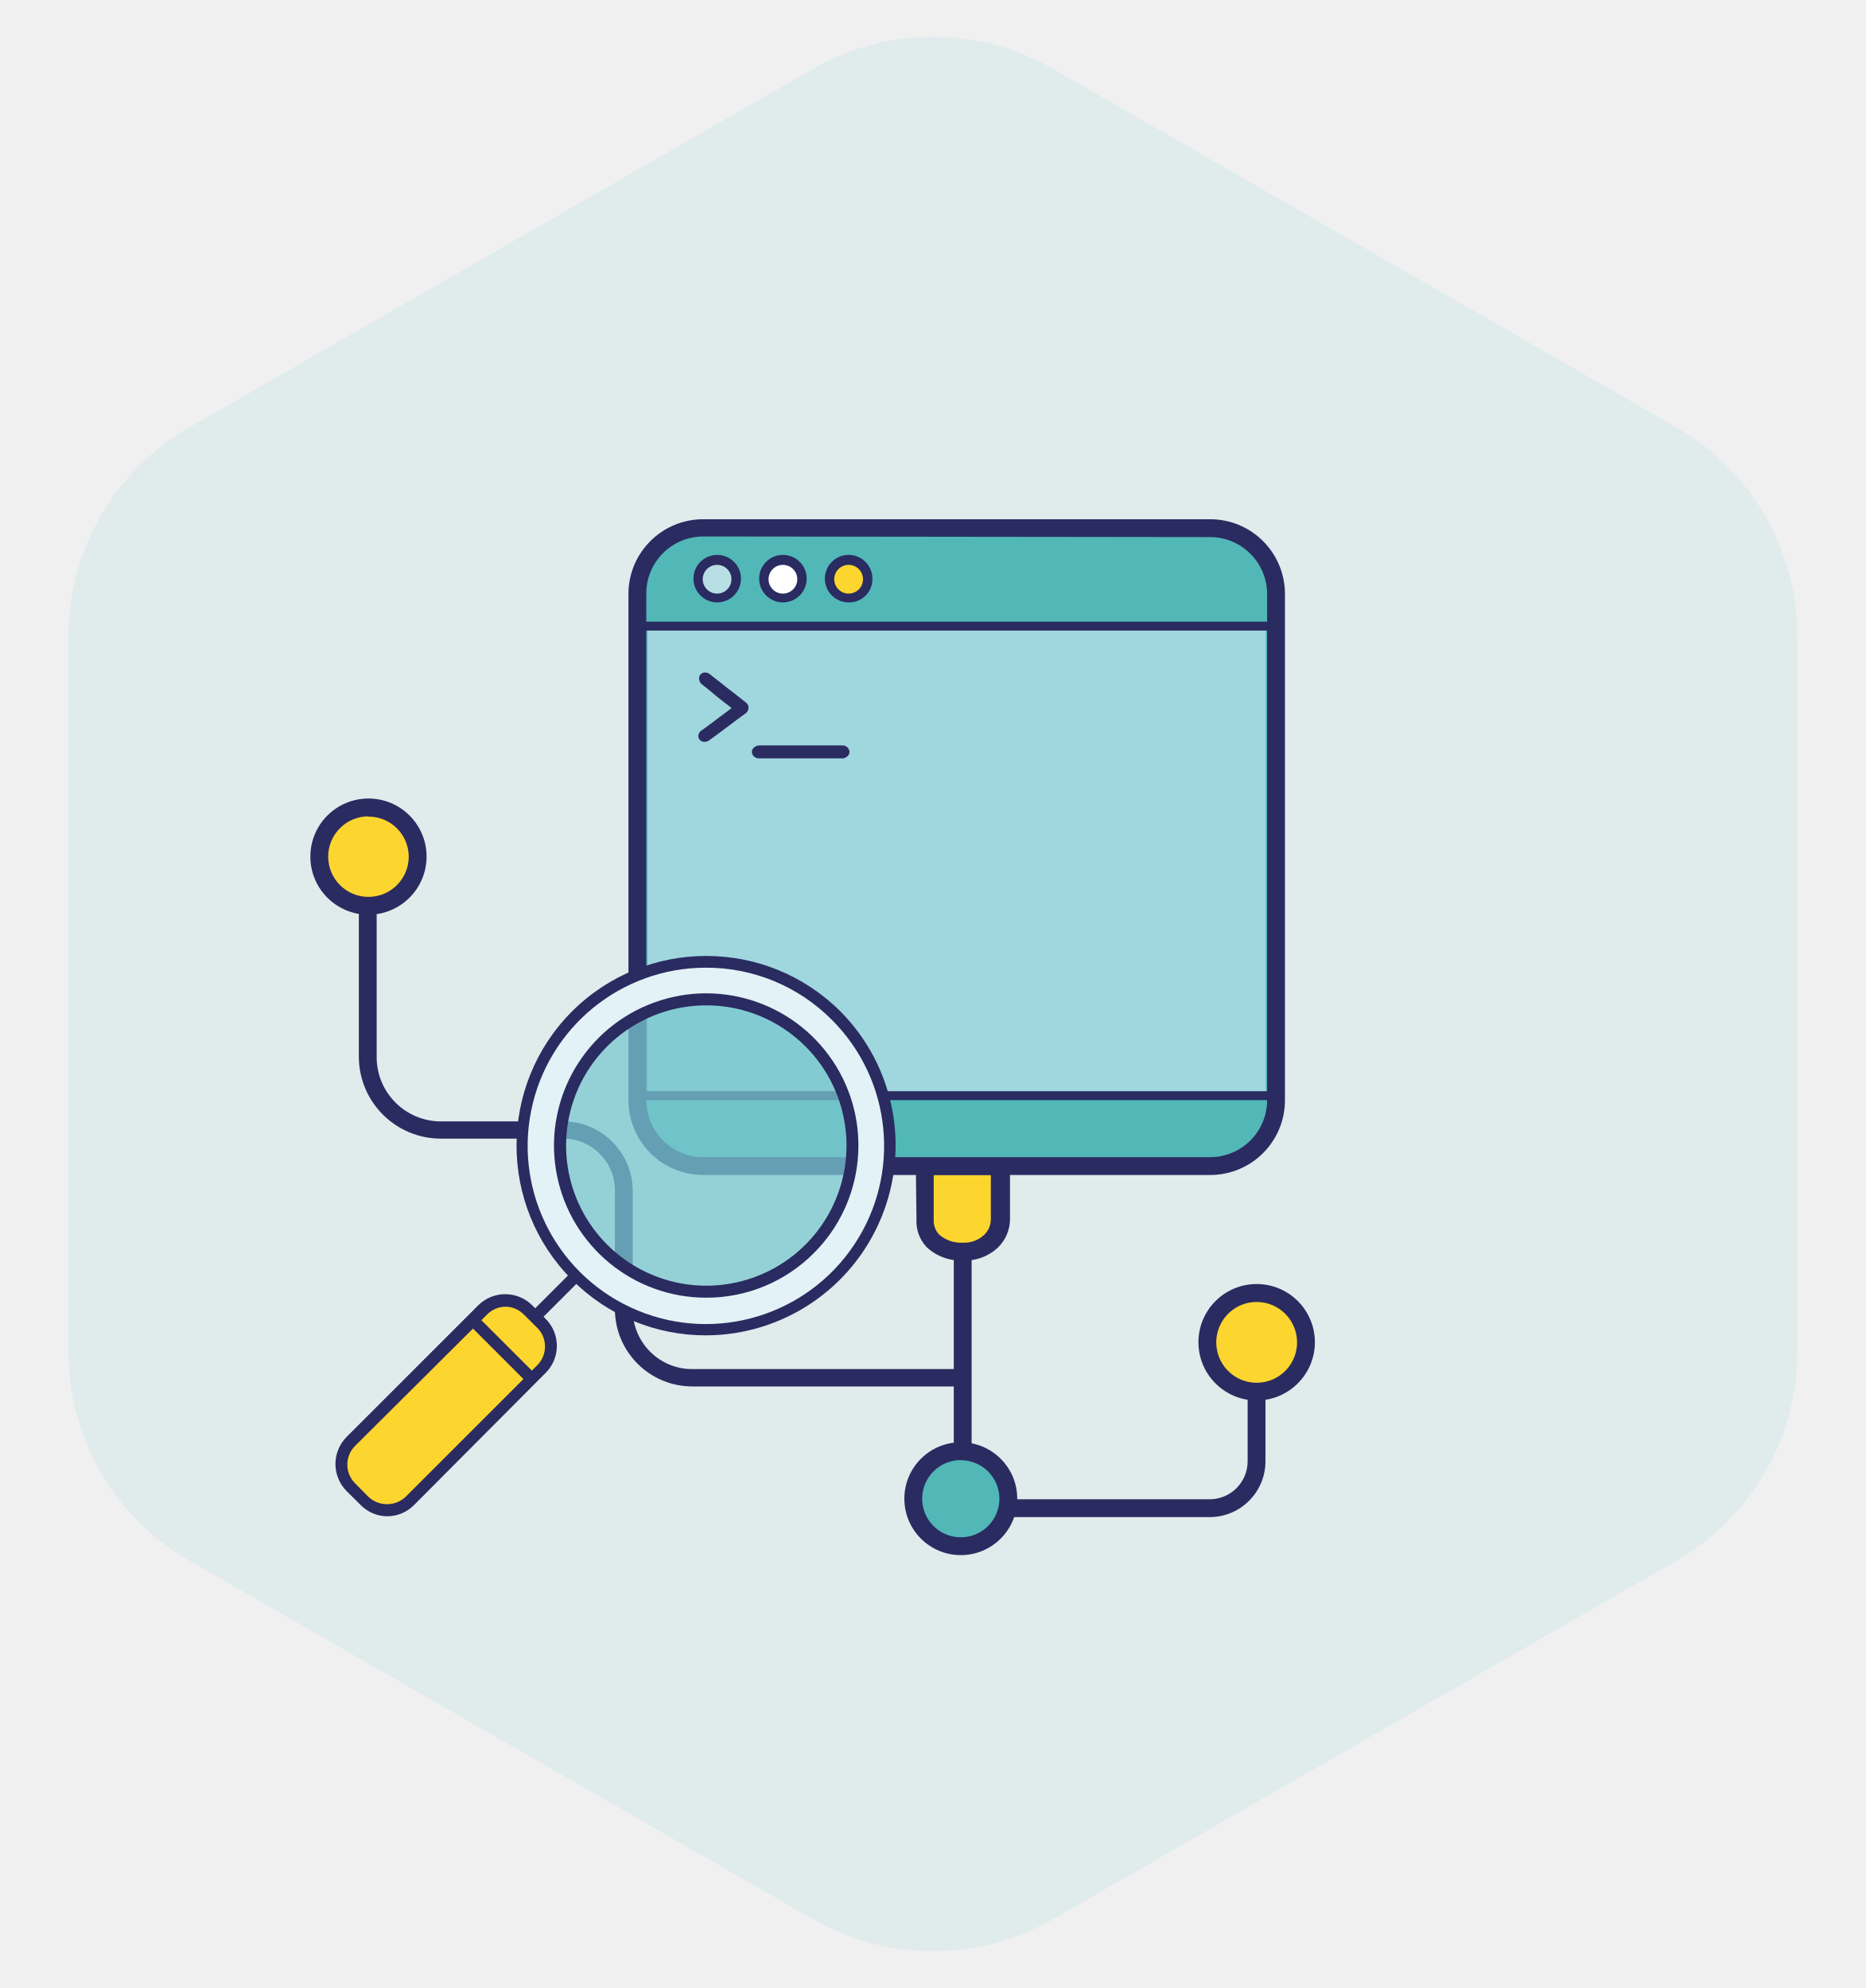
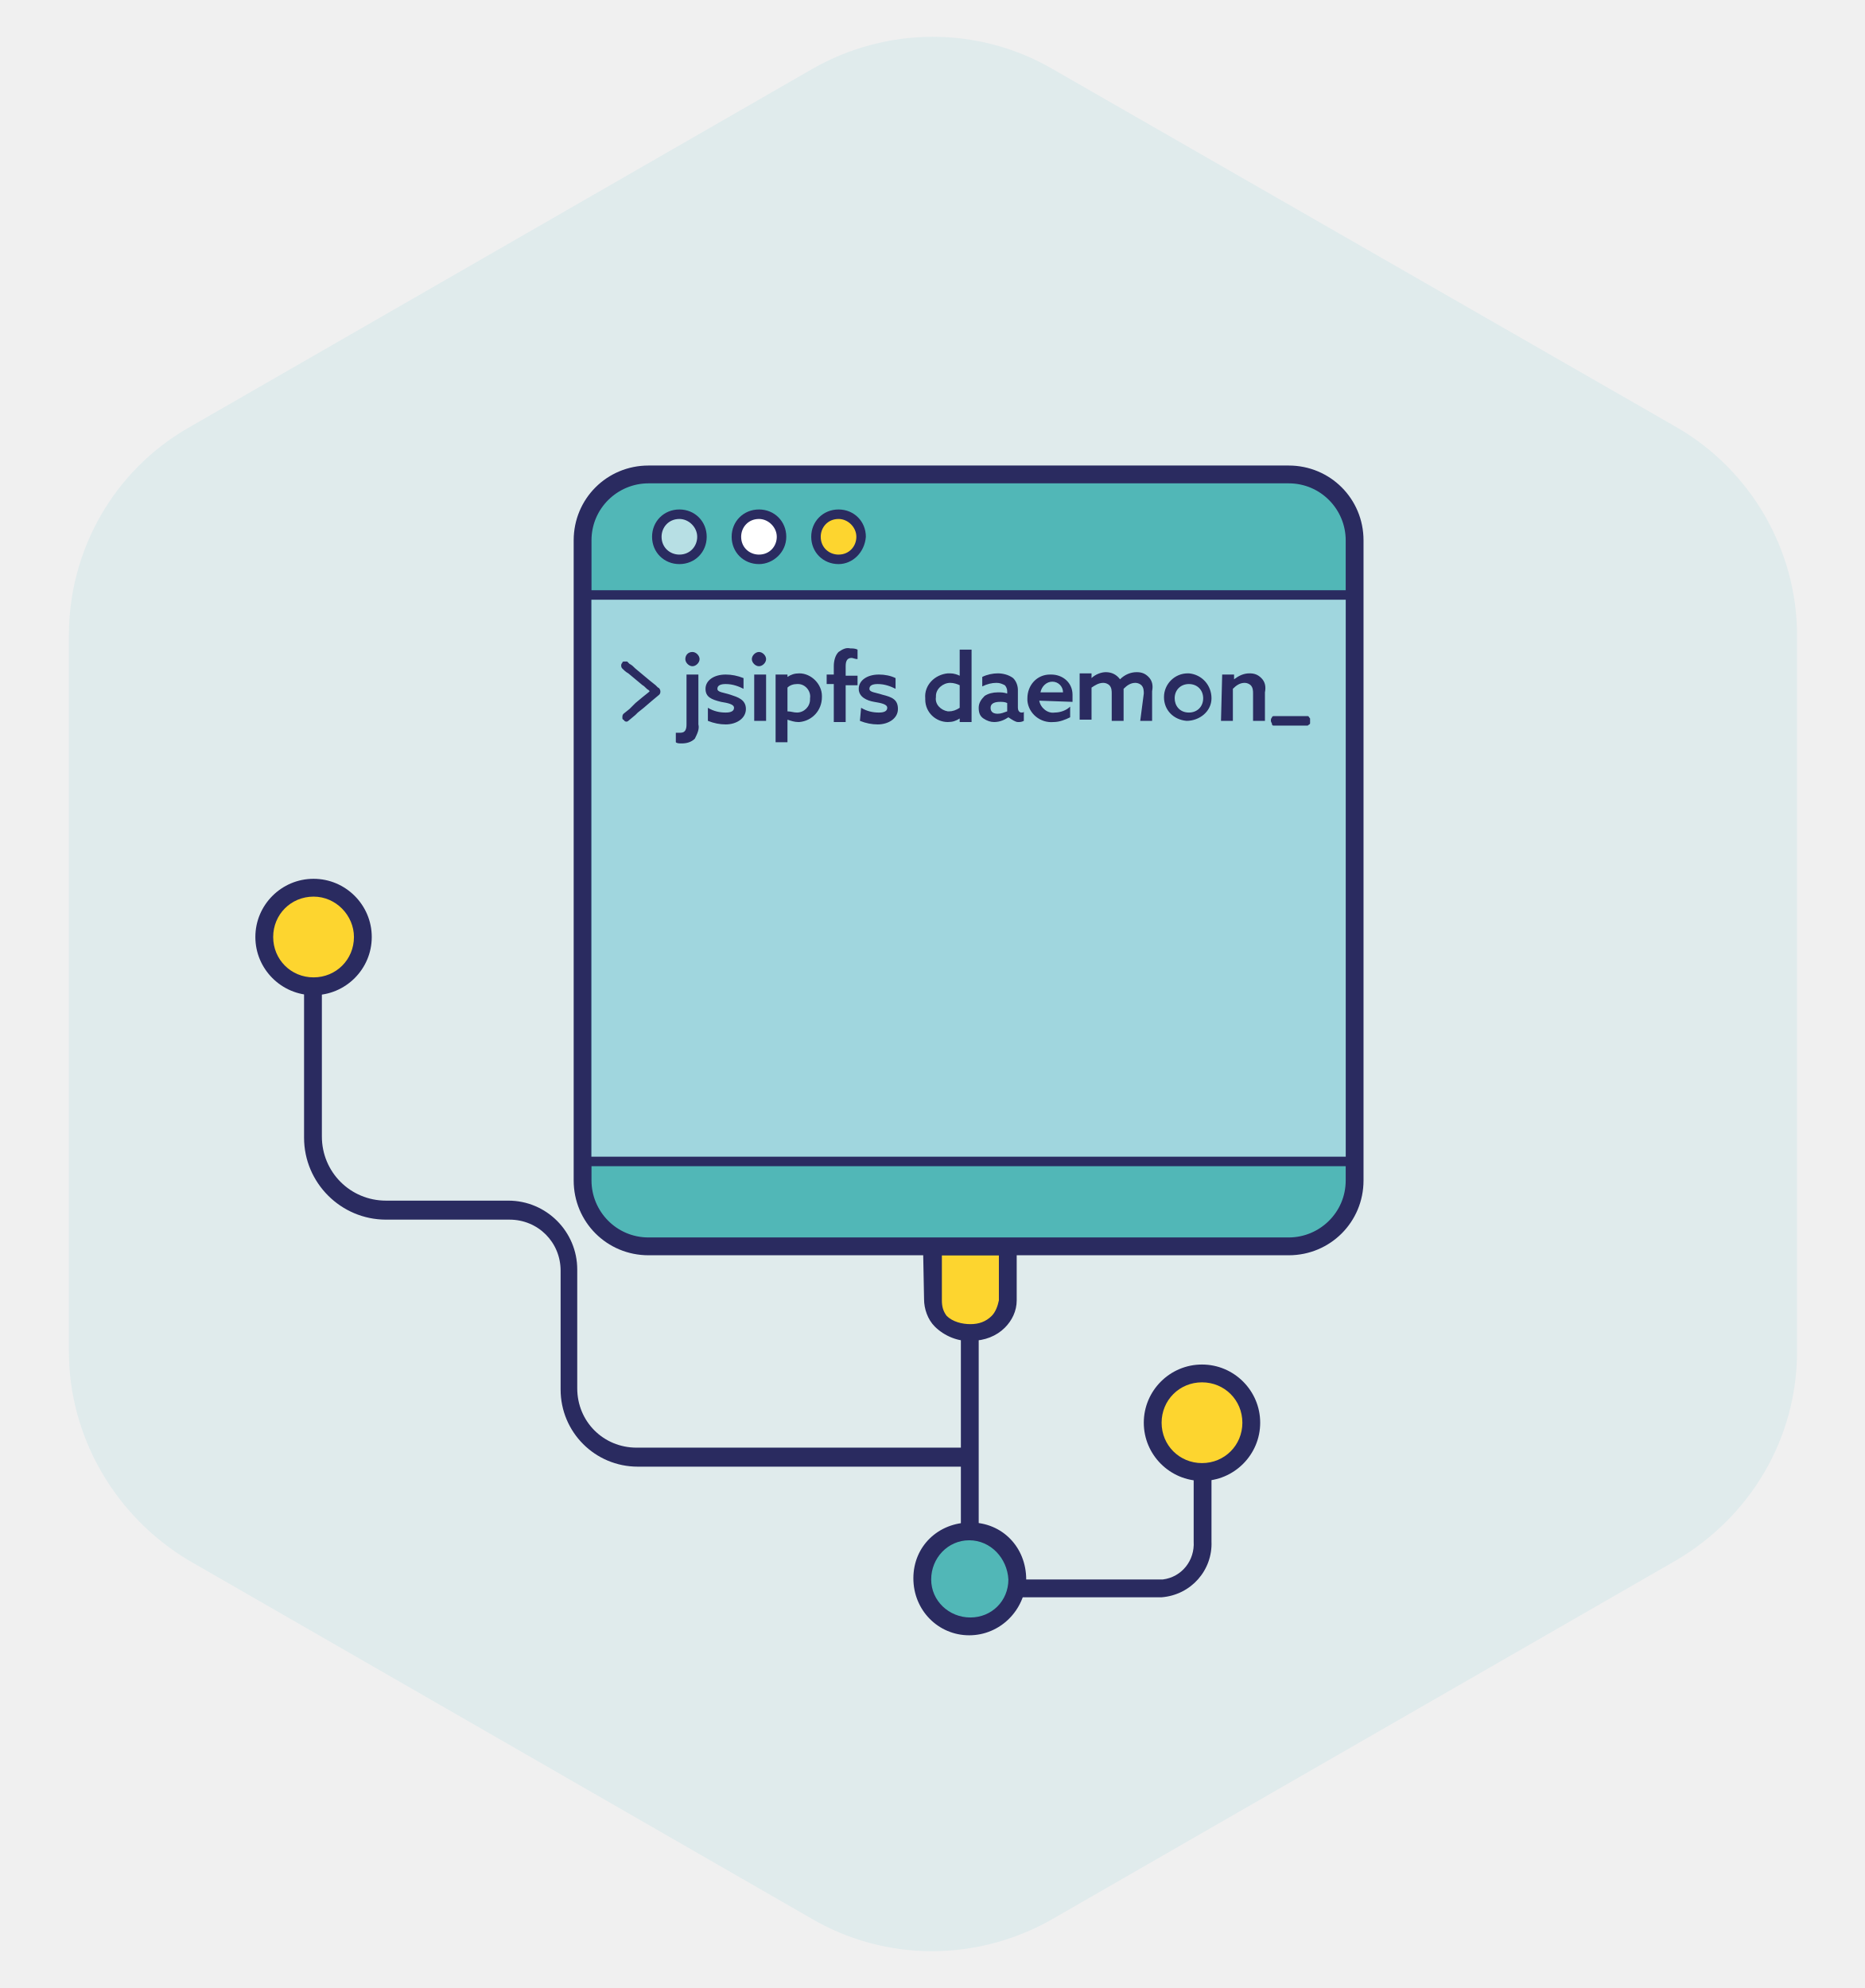
- <svg xmlns="http://www.w3.org/2000/svg" viewBox="0 0 157.03 167.35">
-   <defs>
-     <style>.window_svg__cls-5{fill:#a0d6de}.window_svg__cls-2{fill:#2a2b60}.window_svg__cls-3{fill:#51b7b7}.window_svg__cls-4{fill:#fdd52f}</style>
-   </defs>
-   <g id="window_svg__Window">
-     <path d="M151.26 113.81V53.54A20.24 20.24 0 0 0 141.12 36L88.61 5.79a20.25 20.25 0 0 0-20.18 0L15.91 36A20.24 20.24 0 0 0 5.77 53.54v60.27a20.27 20.27 0 0 0 10.14 17.55l52.52 30.2a20.25 20.25 0 0 0 20.18 0l52.51-30.2a20.27 20.27 0 0 0 10.14-17.55z" opacity=".2" fill="#a0d6de" />
-     <path class="window_svg__cls-2" d="M80.27 101.4h1.5v25.56h-1.5z" />
-     <path class="window_svg__cls-2" d="M80.57 116.71H58.26a6.52 6.52 0 0 1-6.51-6.51v-10a4.35 4.35 0 0 0-4.34-4.35h-10.3A6.91 6.91 0 0 1 30.2 89V72.13h1.5V89a5.41 5.41 0 0 0 5.41 5.4h10.3a5.86 5.86 0 0 1 5.84 5.85v10a5 5 0 0 0 5 5h22.32zM101.83 127.71H81v-1.5h20.81A3.2 3.2 0 0 0 105 123v-11.77h1.5V123a4.7 4.7 0 0 1-4.67 4.71z" />
-     <circle class="window_svg__cls-3" cx="80.87" cy="126.16" r="3.99" />
-     <path class="window_svg__cls-2" d="M80.87 130.91a4.75 4.75 0 1 1 4.74-4.75 4.75 4.75 0 0 1-4.74 4.75zm0-8a3.25 3.25 0 1 0 3.24 3.24 3.25 3.25 0 0 0-3.24-3.23z" />
-     <path class="window_svg__cls-4" d="M77.82 98.16l.05 4.5c-.05 1.61 1.25 2.71 3.23 2.71a2.87 2.87 0 0 0 3.11-2.7v-4.51z" />
-     <path class="window_svg__cls-2" d="M81.1 106.11A4.25 4.25 0 0 1 78 105a3.14 3.14 0 0 1-.87-2.32l-.06-5.23H85v5.26a3.33 3.33 0 0 1-1 2.29 4 4 0 0 1-2.9 1.11zm-2.52-7.2v3.74a1.71 1.71 0 0 0 .45 1.27 2.8 2.8 0 0 0 2 .69 2.45 2.45 0 0 0 1.81-.67 1.85 1.85 0 0 0 .55-1.27v-3.76z" />
-     <circle class="window_svg__cls-4" cx="105.77" cy="112.99" r="4.14" />
-     <path class="window_svg__cls-2" d="M105.77 117.89a4.9 4.9 0 1 1 4.89-4.9 4.91 4.91 0 0 1-4.89 4.9zm0-8.29a3.4 3.4 0 1 0 3.39 3.39 3.4 3.4 0 0 0-3.39-3.39z" />
-     <circle class="window_svg__cls-4" cx="30.96" cy="72.13" r="4.14" />
-     <path class="window_svg__cls-2" d="M31 77a4.89 4.89 0 1 1 4.9-4.89A4.9 4.9 0 0 1 31 77zm0-8.28a3.39 3.39 0 1 0 3.4 3.39 3.39 3.39 0 0 0-3.4-3.37z" />
-     <rect class="window_svg__cls-3" x="53.64" y="44.41" width="53.75" height="53.75" rx="5.54" ry="5.54" />
-     <path class="window_svg__cls-2" d="M101.85 98.91H59.18a6.29 6.29 0 0 1-6.29-6.29V50a6.29 6.29 0 0 1 6.29-6.29h42.67a6.29 6.29 0 0 1 6.29 6.29v42.62a6.29 6.29 0 0 1-6.29 6.29zM59.18 45.16A4.8 4.8 0 0 0 54.39 50v42.62a4.8 4.8 0 0 0 4.79 4.79h42.67a4.8 4.8 0 0 0 4.79-4.79V50a4.8 4.8 0 0 0-4.79-4.79z" />
-     <path class="window_svg__cls-5" d="M54.5 52.71h52.03v39.52H54.5z" />
-     <path class="window_svg__cls-2" d="M54.03 52.33h53.83v.75H54.03z" />
-     <circle cx="60.36" cy="48.76" r="1.58" fill="#b7dfe4" />
-     <path class="window_svg__cls-2" d="M60.36 50.71a2 2 0 1 1 2-2 2 2 0 0 1-2 2zm0-3.16a1.21 1.21 0 1 0 1.2 1.21 1.21 1.21 0 0 0-1.2-1.21z" />
-     <circle cx="65.89" cy="48.76" r="1.58" fill="#fff" />
-     <path class="window_svg__cls-2" d="M65.89 50.71a2 2 0 1 1 2-2 2 2 0 0 1-2 2zm0-3.16a1.21 1.21 0 1 0 1.21 1.21 1.21 1.21 0 0 0-1.21-1.21z" />
-     <circle class="window_svg__cls-4" cx="71.42" cy="48.76" r="1.58" />
-     <path class="window_svg__cls-2" d="M71.42 50.71a2 2 0 1 1 2-2 1.95 1.95 0 0 1-2 2zm0-3.16a1.21 1.21 0 1 0 1.21 1.21 1.21 1.21 0 0 0-1.21-1.21zM53.6 91.86h53.83v.75H53.6zM58.92 61.58l.62-.45.71-.53c.24-.19.47-.36.71-.53l.61-.46q-.23-.2-.57-.45c-.23-.18-.47-.36-.71-.56l-.72-.6q-.34-.26-.57-.45a.7.7 0 0 1-.17-.44.5.5 0 0 1 .52-.5.79.79 0 0 1 .29.07 2.31 2.31 0 0 1 .29.23l.57.44.69.55.7.54.56.44.3.24a.56.56 0 0 1 .25.46.63.63 0 0 1-.21.44l-.75.55-.84.63-.83.62-.75.55a.8.8 0 0 1-.33.08.53.53 0 0 1-.37-.14.48.48 0 0 1-.15-.36.69.69 0 0 1 .15-.37zM63.42 63.65a.56.56 0 0 1-.14-.36.46.46 0 0 1 .16-.35.67.67 0 0 1 .45-.19H71a.63.63 0 0 1 .38.23.56.56 0 0 1 .11.31.48.48 0 0 1-.13.34.89.89 0 0 1-.4.21h-7.11a.64.64 0 0 1-.43-.19z" />
-     <path class="window_svg__cls-5" d="M48.49 107.37l-3.48 3.49" />
-     <path class="window_svg__cls-2" transform="rotate(-45 46.756 109.113)" d="M44.29 108.62h4.92v1h-4.92z" />
-     <rect class="window_svg__cls-4" x="34.03" y="107.77" width="7.03" height="21.1" rx="2.72" ry="2.72" transform="rotate(45 37.552 118.315)" />
-     <path class="window_svg__cls-2" d="M32.57 127.64a3.17 3.17 0 0 1-2.27-1l-1.13-1.12a3.24 3.24 0 0 1 0-4.56l11.07-11.07a3.22 3.22 0 0 1 4.56 0l1.12 1.13a3.21 3.21 0 0 1 0 4.55l-11.07 11.12a3.19 3.19 0 0 1-2.28.95zm10-17.64a2.18 2.18 0 0 0-1.57.65l-11.12 11.07a2.22 2.22 0 0 0 0 3.14L31 126a2.29 2.29 0 0 0 3.14 0l11.08-11.08a2.23 2.23 0 0 0 0-3.14l-1.13-1.12a2.18 2.18 0 0 0-1.57-.66z" />
-     <path class="window_svg__cls-5" d="M40.14 111.46l4.48 4.48" />
-     <path class="window_svg__cls-2" transform="rotate(-45 42.379 113.706)" d="M41.88 110.54h1v6.33h-1z" />
-     <circle cx="59.46" cy="96.4" r="12.31" fill="#7ac8d0" opacity=".74" />
-     <path d="M70.38 85.49a15.48 15.48 0 1 0 0 21.88 15.49 15.49 0 0 0 0-21.88zm-2.24 19.65a12.31 12.31 0 1 1 0-17.41 12.32 12.32 0 0 1 0 17.41z" fill="#e3f2f6" />
-     <path class="window_svg__cls-2" d="M59.43 112.41a15.83 15.83 0 0 1-11.29-4.68 16 16 0 0 1 0-22.59 16 16 0 0 1 22.59 0 16 16 0 0 1-11.3 27.27zm0-30.95A15 15 0 1 0 70 85.84a14.87 14.87 0 0 0-10.57-4.38zm0 27.78a12.81 12.81 0 1 1 9.06-3.75 12.73 12.73 0 0 1-9.06 3.75zm0-24.61a11.8 11.8 0 1 0 8.35 3.45 11.78 11.78 0 0 0-8.35-3.45z" />
+ <svg xmlns="http://www.w3.org/2000/svg" id="window_svg__Warstwa_1" viewBox="0 0 157 167.4">
+   <style>.window_svg__st1{fill:#2a2b60}.window_svg__st2{fill:#51b7b7}.window_svg__st3{fill:#fdd52f}</style>
+   <g id="first_group">
+     <path id="window_svg___x3C_g_x3E_" d="M151.3 113.8V53.5c0-7.2-3.9-13.9-10.1-17.5L88.6 5.8c-6.2-3.6-13.9-3.6-20.2 0L15.9 36C9.6 39.6 5.8 46.3 5.8 53.5v60.3c0 7.2 3.9 13.9 10.1 17.6l52.5 30.2c6.2 3.6 13.9 3.6 20.2 0l52.5-30.2c6.3-3.7 10.2-10.3 10.2-17.6z" opacity=".2" fill="#a0d6de" />
+     <path class="window_svg__st1" d="M80.9 108.2h1.5v25.6h-1.5z" />
+     <path class="window_svg__st1" d="M81.6 123.5H53.7c-3.6 0-6.5-2.9-6.5-6.5v-10c0-2.4-1.9-4.3-4.3-4.3H32.5c-3.8 0-6.9-3.1-6.9-6.9V78.9h1.5v16.8c0 3 2.4 5.4 5.4 5.4h10.3c3.2 0 5.8 2.6 5.8 5.8v10c0 2.8 2.2 5 5 5h27.9v1.6zM97.8 134.5H80.1V133h17.8c1.6-.2 2.7-1.6 2.6-3.2V118h1.5v11.8c.1 2.4-1.7 4.5-4.2 4.7z" />
+     <circle class="window_svg__st2" cx="81.6" cy="133" r="4" />
+     <path class="window_svg__st1" d="M81.6 137.7c-2.6 0-4.7-2.1-4.7-4.8s2.1-4.7 4.8-4.7 4.7 2.1 4.7 4.8c-.1 2.6-2.2 4.7-4.8 4.7zm0-8c-1.8 0-3.2 1.5-3.2 3.3s1.5 3.2 3.3 3.2c1.8 0 3.2-1.4 3.2-3.2-.1-1.8-1.5-3.3-3.3-3.3z" />
+     <path class="window_svg__st3" d="M78.5 105v4.5c0 1.6 1.2 2.7 3.2 2.7 1.6.1 3-1.1 3.1-2.6V105h-6.3z" />
+     <path class="window_svg__st1" d="M81.8 112.9c-1.1.1-2.3-.4-3.1-1.2-.6-.6-.9-1.5-.9-2.3l-.1-5.2h7.9v5.3c0 .9-.4 1.7-1 2.3-.7.7-1.7 1.1-2.8 1.1zm-2.5-7.2v3.8c0 .5.1.9.4 1.3.5.5 1.3.7 2 .7s1.3-.2 1.8-.7c.3-.3.5-.8.6-1.3v-3.8h-4.8z" />
+     <circle class="window_svg__st3" cx="101.2" cy="119.8" r="4.1" />
+     <path class="window_svg__st1" d="M101.2 124.7c-2.7 0-4.9-2.2-4.9-4.9s2.2-4.9 4.9-4.9 4.9 2.2 4.9 4.9-2.2 4.9-4.9 4.9zm0-8.3c-1.9 0-3.4 1.5-3.4 3.4s1.5 3.4 3.4 3.4 3.4-1.5 3.4-3.4-1.5-3.4-3.4-3.4z" />
+     <circle class="window_svg__st3" cx="26.4" cy="78.9" r="4.1" />
+     <path class="window_svg__st1" d="M26.4 83.8c-2.7 0-4.9-2.2-4.9-4.9s2.2-4.9 4.9-4.9 4.9 2.2 4.9 4.9-2.2 4.9-4.9 4.9zm0-8.3c-1.9 0-3.4 1.5-3.4 3.4s1.5 3.4 3.4 3.4 3.4-1.5 3.4-3.4c0-1.8-1.5-3.4-3.4-3.4z" />
+     <path class="window_svg__st2" d="M54.6 40h53.9c3.1 0 5.5 2.5 5.5 5.5v53.9c0 3.1-2.5 5.5-5.5 5.5H54.6c-3.1 0-5.5-2.5-5.5-5.5V45.5c0-3 2.5-5.5 5.5-5.5z" />
+     <path class="window_svg__st1" d="M108.5 105.7H54.6c-3.5 0-6.3-2.8-6.3-6.3V45.5c0-3.5 2.8-6.3 6.3-6.3h53.9c3.5 0 6.3 2.8 6.3 6.3v53.9c0 3.5-2.8 6.3-6.3 6.3zm-53.9-65c-2.6 0-4.8 2.1-4.8 4.8v53.9c0 2.6 2.1 4.8 4.8 4.8h53.9c2.6 0 4.8-2.1 4.8-4.8V45.5c0-2.6-2.1-4.8-4.8-4.8H54.6z" />
+     <path fill="#a0d6de" d="M49.8 50h63.5v47.8H49.8z" />
+     <path class="window_svg__st1" d="M49.5 49.7h65.1v.8H49.5z" />
+     <circle cx="57.2" cy="45.3" r="1.9" fill="#b7dfe4" />
+     <path class="window_svg__st1" d="M57.2 47.5c-1.3 0-2.3-1-2.3-2.3 0-1.3 1-2.3 2.3-2.3 1.3 0 2.3 1 2.3 2.3s-1 2.3-2.3 2.3zm0-3.8c-.9 0-1.5.7-1.5 1.5 0 .9.7 1.5 1.5 1.5.9 0 1.5-.7 1.5-1.5s-.7-1.5-1.5-1.5z" />
+     <circle cx="63.9" cy="45.3" r="1.9" fill="#fff" />
+     <path class="window_svg__st1" d="M63.9 47.5c-1.3 0-2.3-1-2.3-2.3 0-1.3 1-2.3 2.3-2.3 1.3 0 2.3 1 2.3 2.3 0 1.3-1.1 2.3-2.3 2.3zm0-3.8c-.9 0-1.5.7-1.5 1.5 0 .9.7 1.5 1.5 1.5.9 0 1.5-.7 1.5-1.5s-.7-1.5-1.5-1.5z" />
+     <circle class="window_svg__st3" cx="70.6" cy="45.3" r="1.9" />
+     <path class="window_svg__st1" d="M70.6 47.5c-1.3 0-2.3-1-2.3-2.3 0-1.3 1-2.3 2.3-2.3 1.3 0 2.3 1 2.3 2.3-.1 1.3-1.1 2.3-2.3 2.3zm0-3.8c-.9 0-1.5.7-1.5 1.5 0 .9.7 1.5 1.5 1.5.9 0 1.5-.7 1.5-1.5s-.7-1.5-1.5-1.5zM49 97.4h65.1v.8H49zM52.9 60.7l.6-.5.2-.2.5-.4.7-.6.6-.5c.1-.1.1-.2.1-.3 0-.1-.1-.3-.2-.3l-.2-.2-.5-.4-.6-.5-.6-.5c-.2-.2-.3-.3-.5-.4l-.2-.2h-.2c-.1 0-.2 0-.2.1-.1.1-.1.2-.1.2 0 .1 0 .2.1.3.1.1.3.3.5.4l.6.5.6.5c.2.1.3.3.5.4l.1.1-.1.1-.5.4-.6.5-.5.5-.5.4c-.1.1-.1.2-.1.3 0 .1 0 .2.1.2.1.2.3.2.4.1zM107.1 61c0-.1-.1-.2-.1-.3 0-.1 0-.2.1-.3 0-.1.1-.1.2-.1h2.8c.1 0 .1.1.2.2v.4c0 .1-.1.1-.2.2h-2.8c-.1 0-.2 0-.2-.1zM57.8 56.8h1V61c.1.4-.1.8-.3 1.2-.3.3-.7.4-1.1.4-.2 0-.4 0-.5-.1v-.8h.4c.4 0 .5-.3.5-.7v-4.2zm.5-1.9c.3 0 .6.3.6.6s-.3.6-.6.6-.6-.3-.6-.6.2-.6.6-.6zM59.6 59.6c.5.3 1 .4 1.5.4.4 0 .7-.1.7-.4s-.5-.4-1.1-.5c-.8-.2-1.3-.4-1.3-1.1s.7-1.2 1.7-1.2c.5 0 1 .1 1.5.3v.9c-.4-.2-.9-.4-1.5-.4-.4 0-.7.1-.7.4s.5.3 1.1.5 1.3.4 1.3 1.2S62 61 61.1 61c-.5 0-1-.1-1.5-.3v-1.1zM63.9 54.9c.3 0 .6.3.6.6s-.3.6-.6.6-.6-.3-.6-.6.3-.6.6-.6zm-.4 1.9h1v3.9h-1v-3.9zM66.3 62.5h-1v-5.7h1v.2c.3-.2.6-.3 1-.3 1 0 1.9.9 1.9 1.9v.1c0 1.1-.8 2-1.9 2.1h-.1c-.3 0-.6-.1-.9-.2v1.9zm.8-2.5c.6 0 1.1-.5 1.1-1.1v-.1c.1-.6-.4-1.2-1-1.2h-.1c-.3 0-.6.1-.8.3v2c.3 0 .5.1.8.1zM70.2 57.6h-.6v-.8h.6v-.7c0-.4.1-.9.4-1.2.3-.2.6-.4 1-.3.2 0 .4 0 .6.1v.8c-.2 0-.4-.1-.5-.1-.4 0-.5.3-.5.7v.8h1v.8h-1v3.1h-1v-3.2zM72.5 59.6c.5.3 1 .4 1.5.4.4 0 .7-.1.7-.4s-.5-.4-1.1-.5-1.3-.4-1.3-1.1.7-1.2 1.7-1.2c.5 0 1 .1 1.4.3v.9c-.4-.2-.9-.4-1.5-.4-.4 0-.7.1-.7.4s.5.3 1.1.5c.8.2 1.3.4 1.3 1.2s-.8 1.3-1.7 1.3c-.5 0-1-.1-1.5-.3l.1-1.1zM80.8 60.5c-.3.2-.6.3-1 .3-1 0-1.9-.8-1.9-1.9v-.1c-.1-1.1.8-2 1.9-2.1h.2c.3 0 .6.1.8.2v-2.2h1v6.1h-1v-.3zm0-2.8c-.2-.1-.5-.2-.8-.2-.6 0-1.2.5-1.2 1.1v.1c-.1.6.4 1.1 1 1.2h.1c.3 0 .6-.1.9-.3v-1.9zM84.9 60.4c-.3.2-.7.4-1.2.4-.3 0-.6-.1-.9-.3-.3-.2-.4-.5-.4-.9s.2-.7.5-1c.3-.2.7-.3 1.1-.3.3 0 .5 0 .8.1v-.2c0-.2-.1-.4-.2-.5-.2-.1-.4-.2-.7-.2-.4 0-.8.1-1.2.3V57c.4-.2.9-.3 1.3-.3s.9.1 1.3.4c.3.3.4.7.4 1v1.5c0 .2.1.4.3.4.1 0 .2 0 .2-.1v.8c-.2.1-.3.1-.5.1s-.5-.2-.8-.4zm-.1-1.2c-.2-.1-.4-.1-.6-.1-.4 0-.8.1-.8.5s.3.5.6.5.5-.1.8-.2v-.7zM87.5 59c.1.6.7 1.1 1.3 1 .5 0 1-.2 1.3-.5v.9c-.4.2-.9.4-1.4.4-1.1.1-2.1-.7-2.2-1.8v-.2c0-1.1.8-2 1.9-2h.1c1 0 1.8.7 1.8 1.7V59.1l-2.8-.1zm2-.7c0-.5-.4-.9-.9-.9s-.9.4-1 .9h1.9zM96.3 58.4c0-.2 0-.5-.2-.7-.1-.1-.3-.2-.5-.2-.4 0-.7.2-1 .5v2.7h-1v-2.3c0-.2 0-.5-.2-.7-.1-.1-.3-.2-.5-.2-.4 0-.7.2-1 .4v2.7h-1v-3.9h1v.4c.3-.3.8-.5 1.2-.5.5 0 .9.2 1.2.6.4-.4.9-.6 1.4-.6.4 0 .7.1 1 .4.3.3.4.7.3 1.2v2.5h-1l.3-2.3zM100.1 56.7c1.1.1 1.9 1 1.9 2.1s-1 1.9-2.1 1.9c-1.1-.1-1.9-.9-1.9-2s.9-2 2-2h.1zm0 3.3c.7 0 1.2-.5 1.2-1.2s-.5-1.2-1.2-1.2-1.2.5-1.2 1.2c0 .6.4 1.2 1.2 1.2-.1 0-.1 0 0 0zM102.9 56.8h1v.4c.4-.3.8-.5 1.3-.5.4 0 .7.1 1 .4.3.3.4.7.3 1.2v2.4h-1v-2.3c0-.2 0-.5-.2-.7-.1-.1-.3-.2-.5-.2-.4 0-.7.2-1 .5v2.7h-1l.1-3.9z" />
  </g>
</svg>
